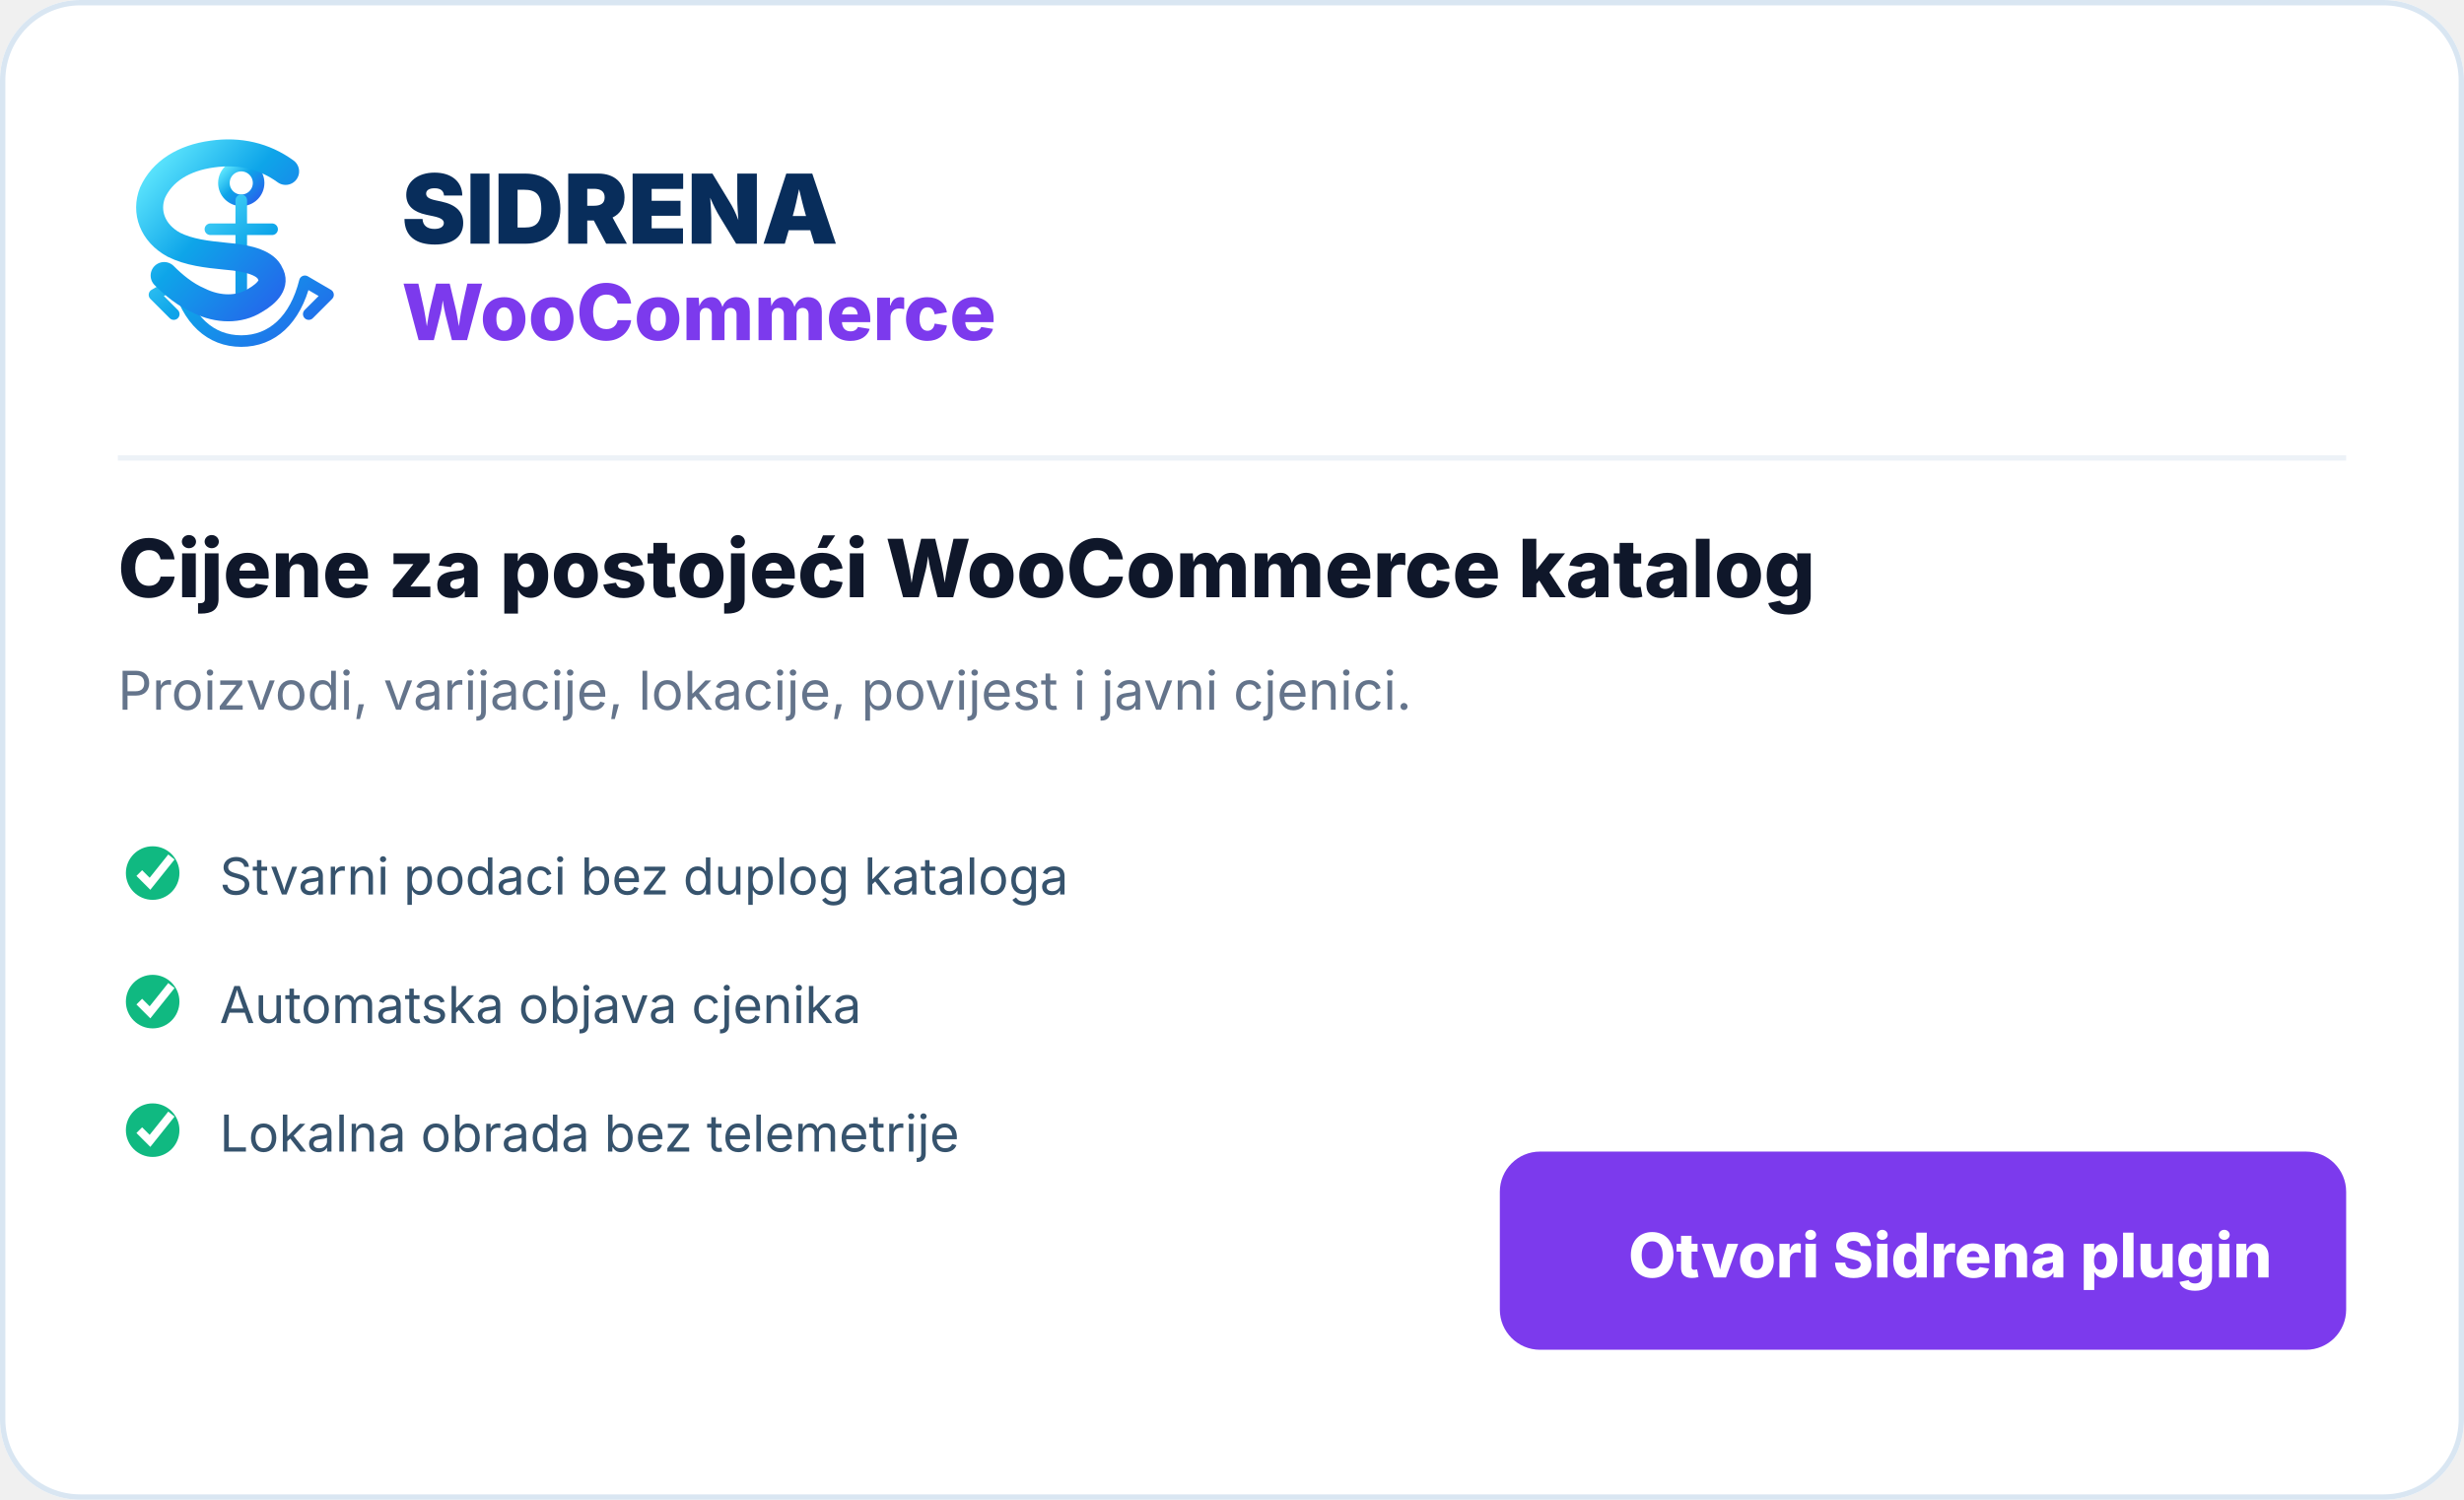
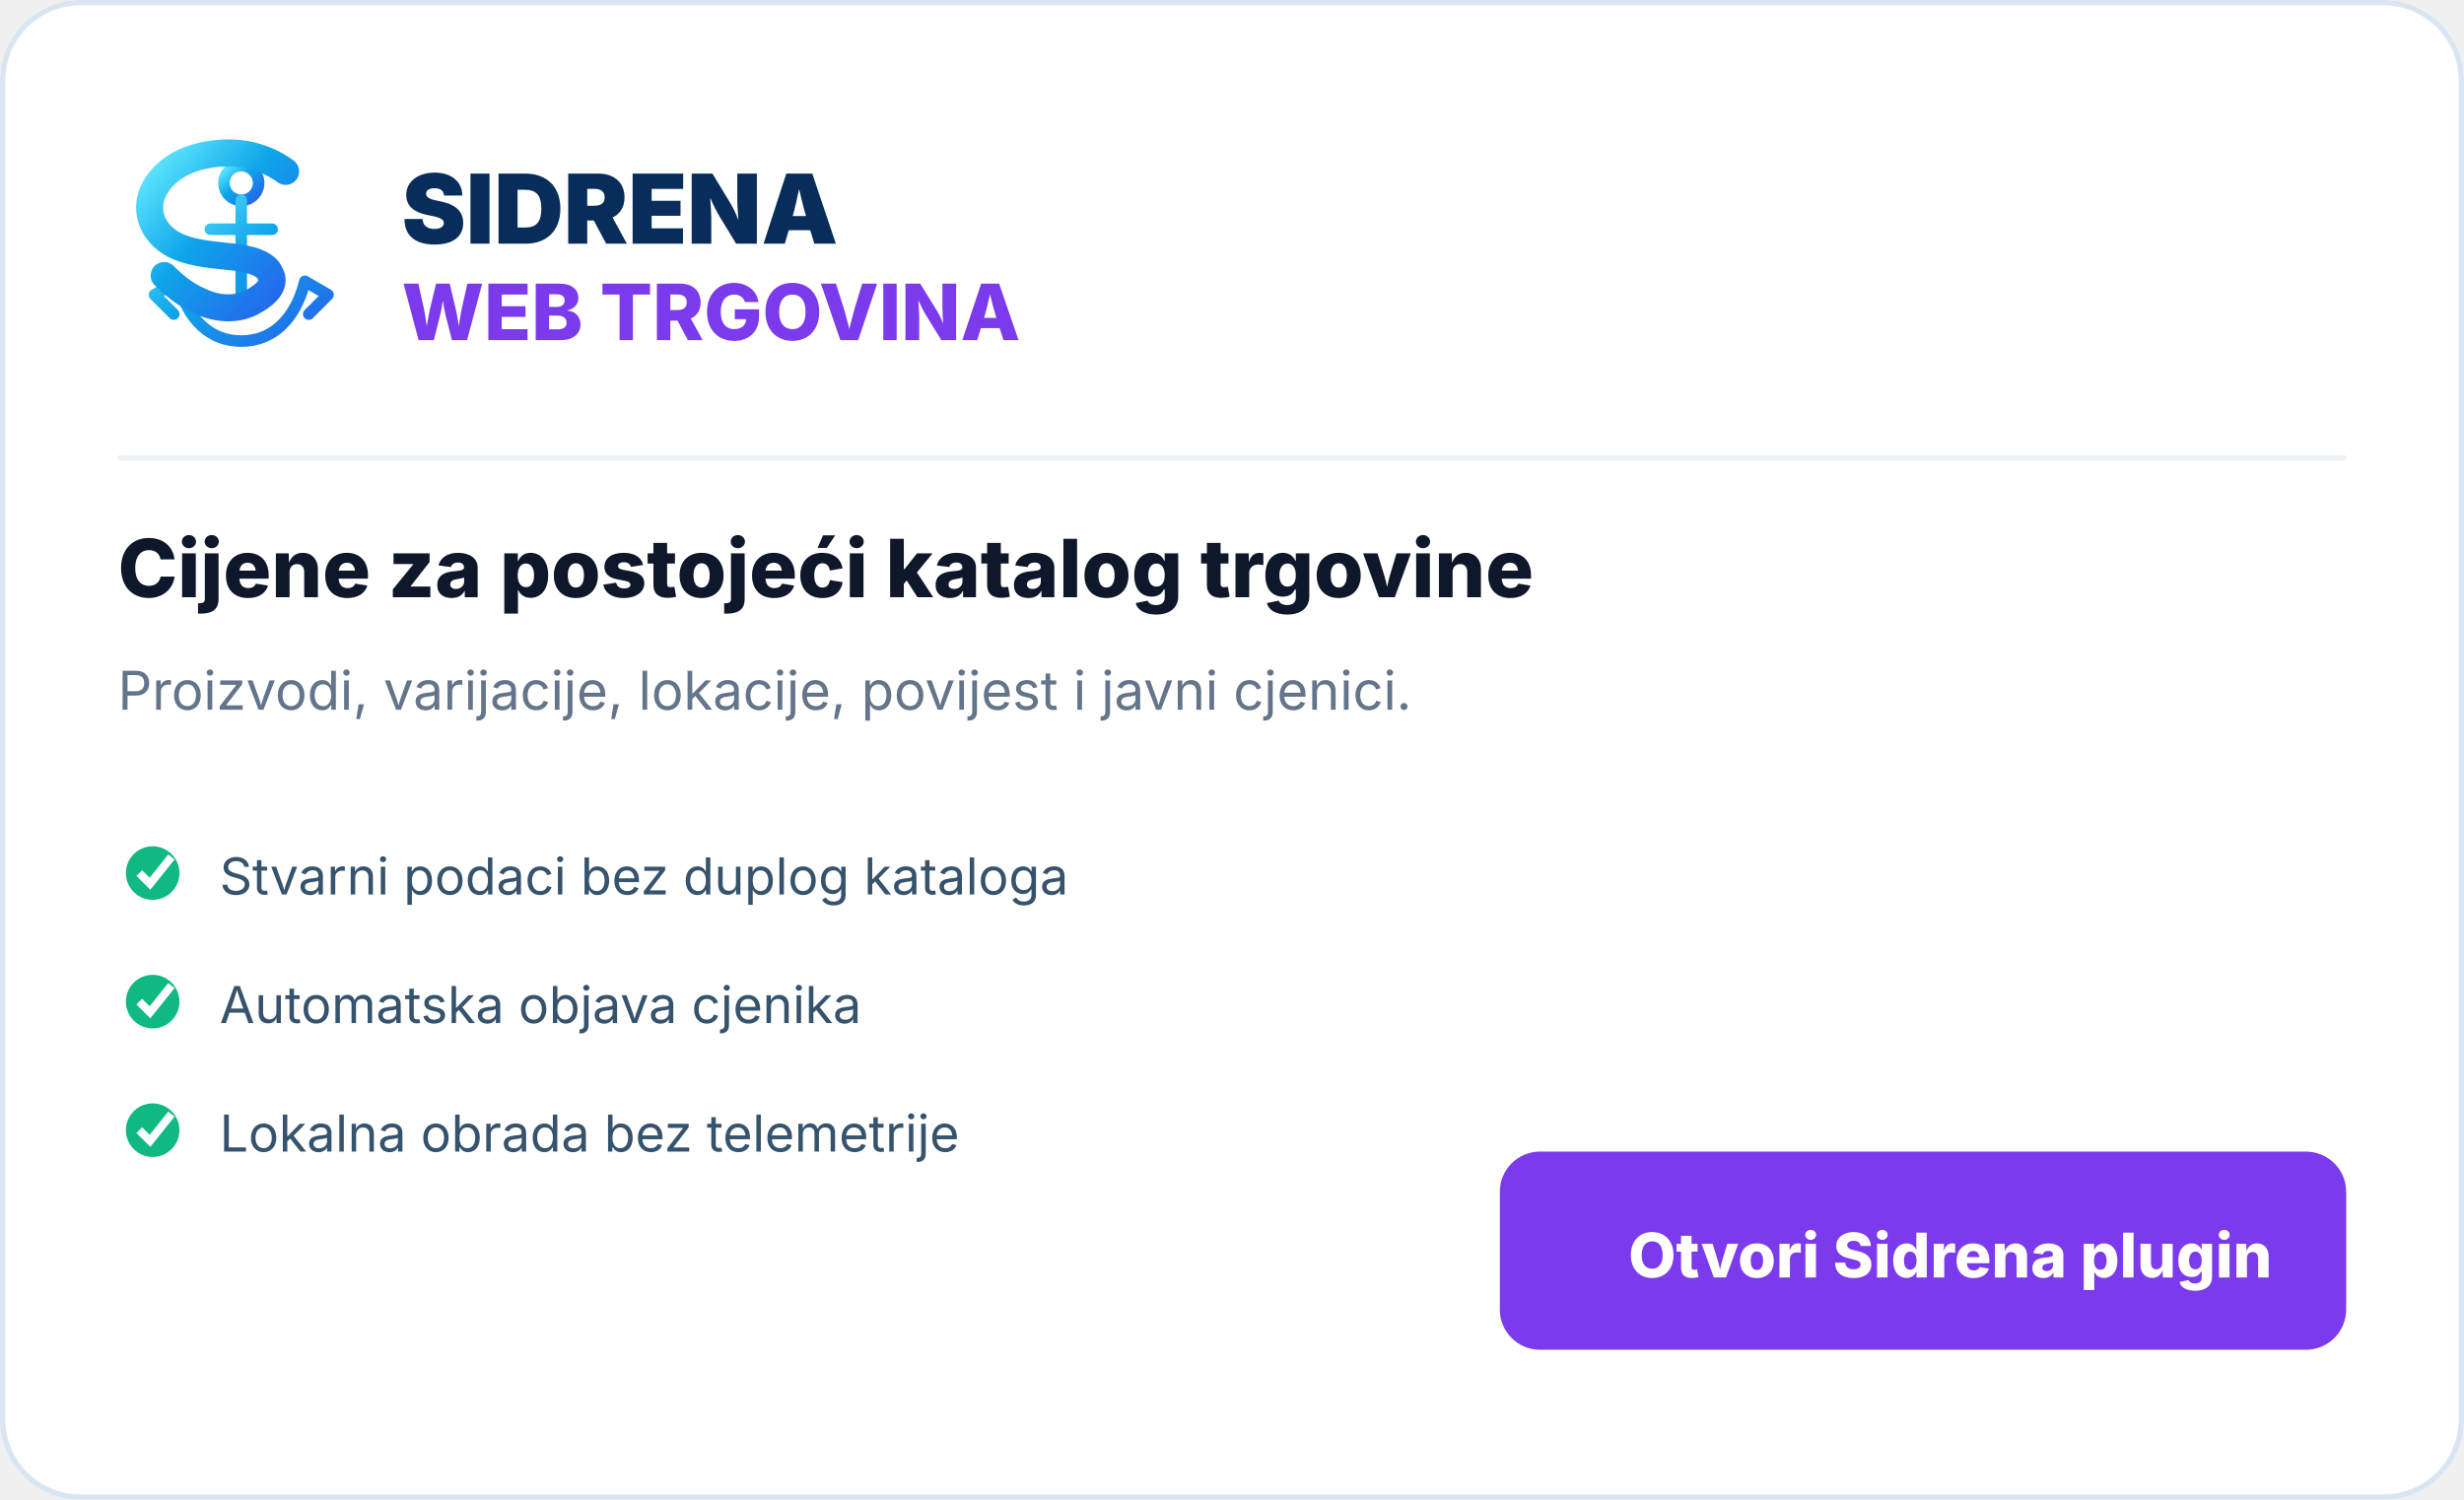
<svg xmlns="http://www.w3.org/2000/svg" viewBox="0 0 920 560" role="img" aria-labelledby="t">
  <defs>
    <linearGradient id="n" x1="0" y1="0" x2="1" y2="1">
      <stop stop-color="#0B4C8D" />
      <stop offset="1" stop-color="#061A33" />
    </linearGradient>
    <linearGradient id="m" x1="0" y1="0" x2="1" y2="1">
      <stop stop-color="#65ECFF" />
      <stop offset=".45" stop-color="#0EA5E9" />
      <stop offset="1" stop-color="#2563EB" />
    </linearGradient>
  </defs>
  <rect width="920" height="560" rx="30" fill="#fff" />
  <rect x="1" y="1" width="918" height="558" rx="29" fill="none" stroke="#D9E6F2" stroke-width="2" />
  <g transform="translate(44 46) scale(.72)">
    <g fill="none" stroke="url(#m)" stroke-linecap="round" stroke-linejoin="round">
      <circle cx="64" cy="31" r="9" stroke-width="6" />
      <path d="M64 40v52M48 55h32M31 82c5 20 17 31 33 31s28-11 33-31M31 82l-12 7 10 10m68-17 12 7-10 10" stroke-width="6" />
      <path d="M87 25c-11-8-24-11-38-9-15 2-26 9-31 20-4 10 0 21 11 27 8 4 17 5 27 6 13 1 21 4 23 9 3 5-1 10-8 14-8 5-19 5-29 0-7-3-13-8-18-13" stroke-width="14" />
    </g>
  </g>
  <text x="150" y="91" fill="#082D5B" font-family="Inter,Segoe UI,Arial,sans-serif" font-size="36" font-weight="850">SIDRENA</text>
-   <text x="150" y="127" fill="#7C3AED" font-family="Inter,Segoe UI,Arial,sans-serif" font-size="29" font-weight="800">WooCommerce</text>
+   <text x="150" y="127" fill="#7C3AED" font-family="Inter,Segoe UI,Arial,sans-serif" font-size="29" font-weight="800">WEB TRGOVINA</text>
  <rect x="44" y="170" width="832" height="2" fill="#EDF2F7" />
-   <text x="44" y="223" fill="#0F172A" font-family="Inter,Segoe UI,Arial,sans-serif" font-size="30" font-weight="800">Cijene za postojeći WooCommerce katalog</text>
+   <text x="44" y="223" fill="#0F172A" font-family="Inter,Segoe UI,Arial,sans-serif" font-size="30" font-weight="800">Cijene za postojeći katalog trgovine</text>
  <text x="44" y="265" fill="#64748B" font-family="Inter,Segoe UI,Arial,sans-serif" font-size="20">Proizvodi, varijacije, lokacije, povijest i javni cjenici.</text>
  <circle cx="57" cy="326" r="10" fill="#10B981" />
  <path d="m52 326 4 4 8-10" fill="none" stroke="#fff" stroke-width="3" />
  <text x="82" y="334" fill="#36536D" font-family="Inter,Segoe UI,Arial,sans-serif" font-size="19">Stvarni podaci bez duplog kataloga</text>
  <circle cx="57" cy="374" r="10" fill="#10B981" />
  <path d="m52 374 4 4 8-10" fill="none" stroke="#fff" stroke-width="3" />
  <text x="82" y="382" fill="#36536D" font-family="Inter,Segoe UI,Arial,sans-serif" font-size="19">Automatska objava cjenika</text>
  <circle cx="57" cy="422" r="10" fill="#10B981" />
  <path d="m52 422 4 4 8-10" fill="none" stroke="#fff" stroke-width="3" />
  <text x="82" y="430" fill="#36536D" font-family="Inter,Segoe UI,Arial,sans-serif" font-size="19">Lokalna obrada bez telemetrije</text>
  <rect x="560" y="430" width="316" height="74" rx="15" fill="#7C3AED" />
  <text x="608" y="477" fill="#fff" font-family="Inter,Segoe UI,Arial,sans-serif" font-size="23" font-weight="800">Otvori Sidrena plugin</text>
</svg>
